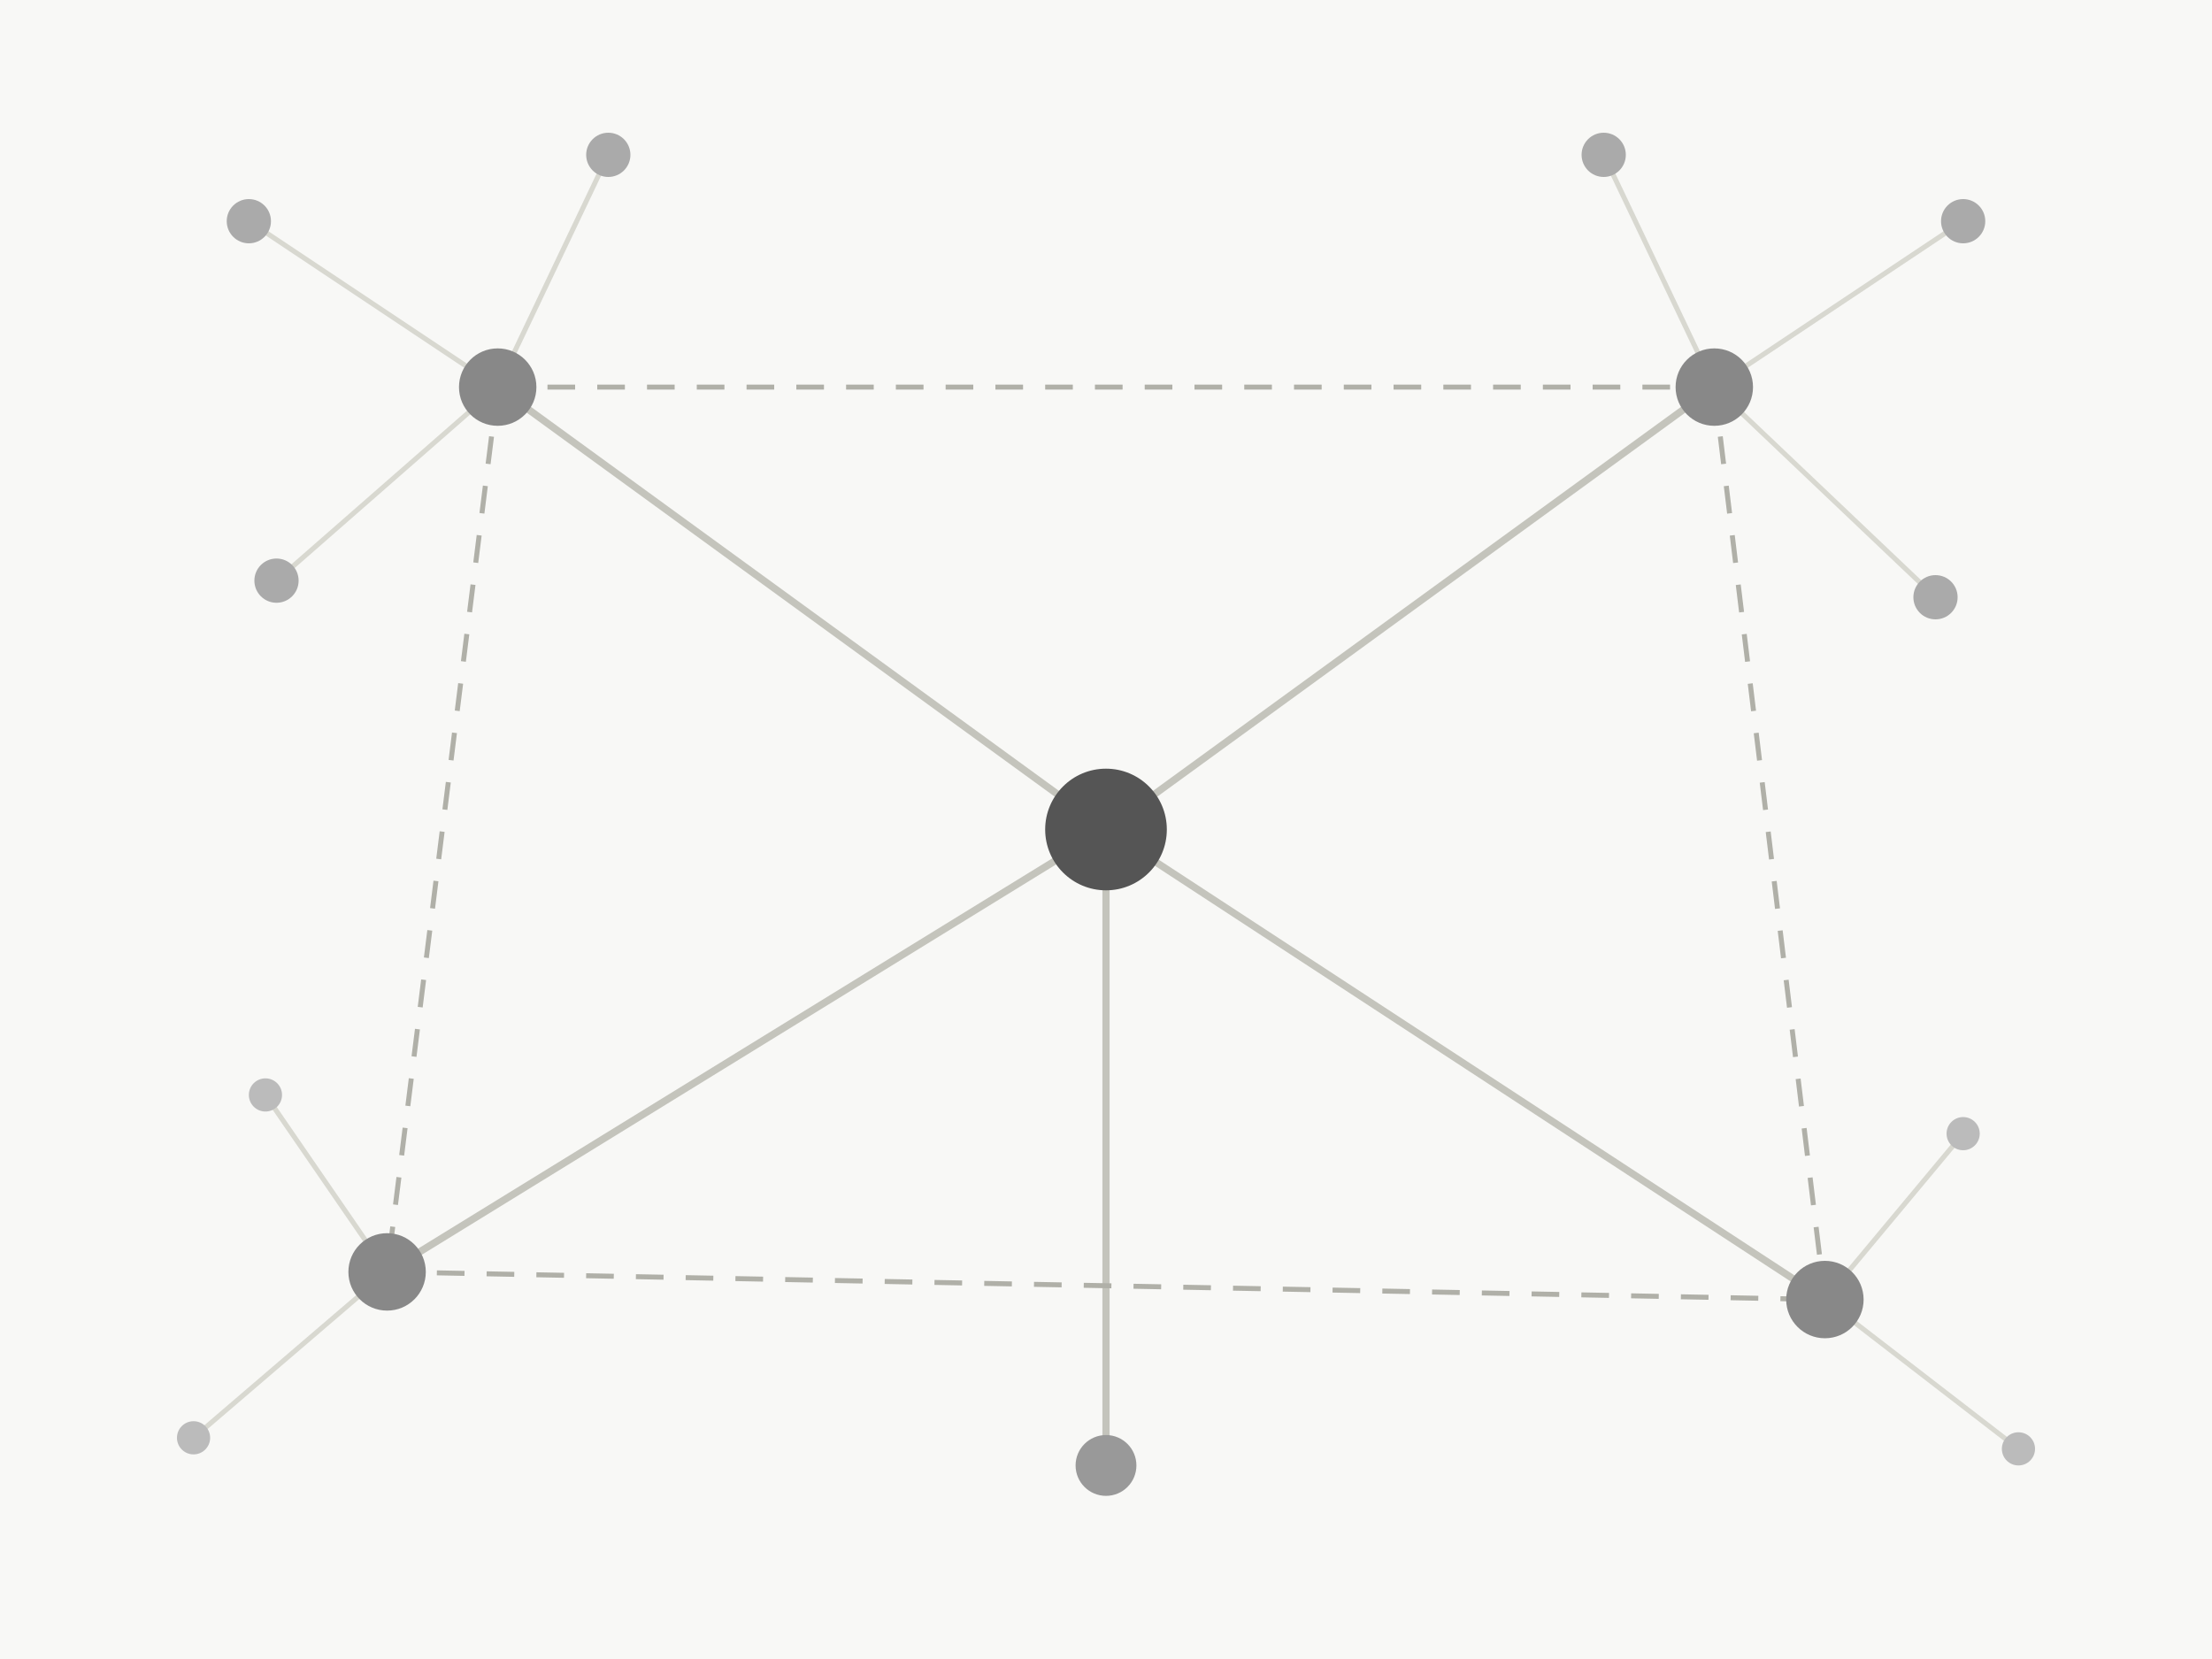
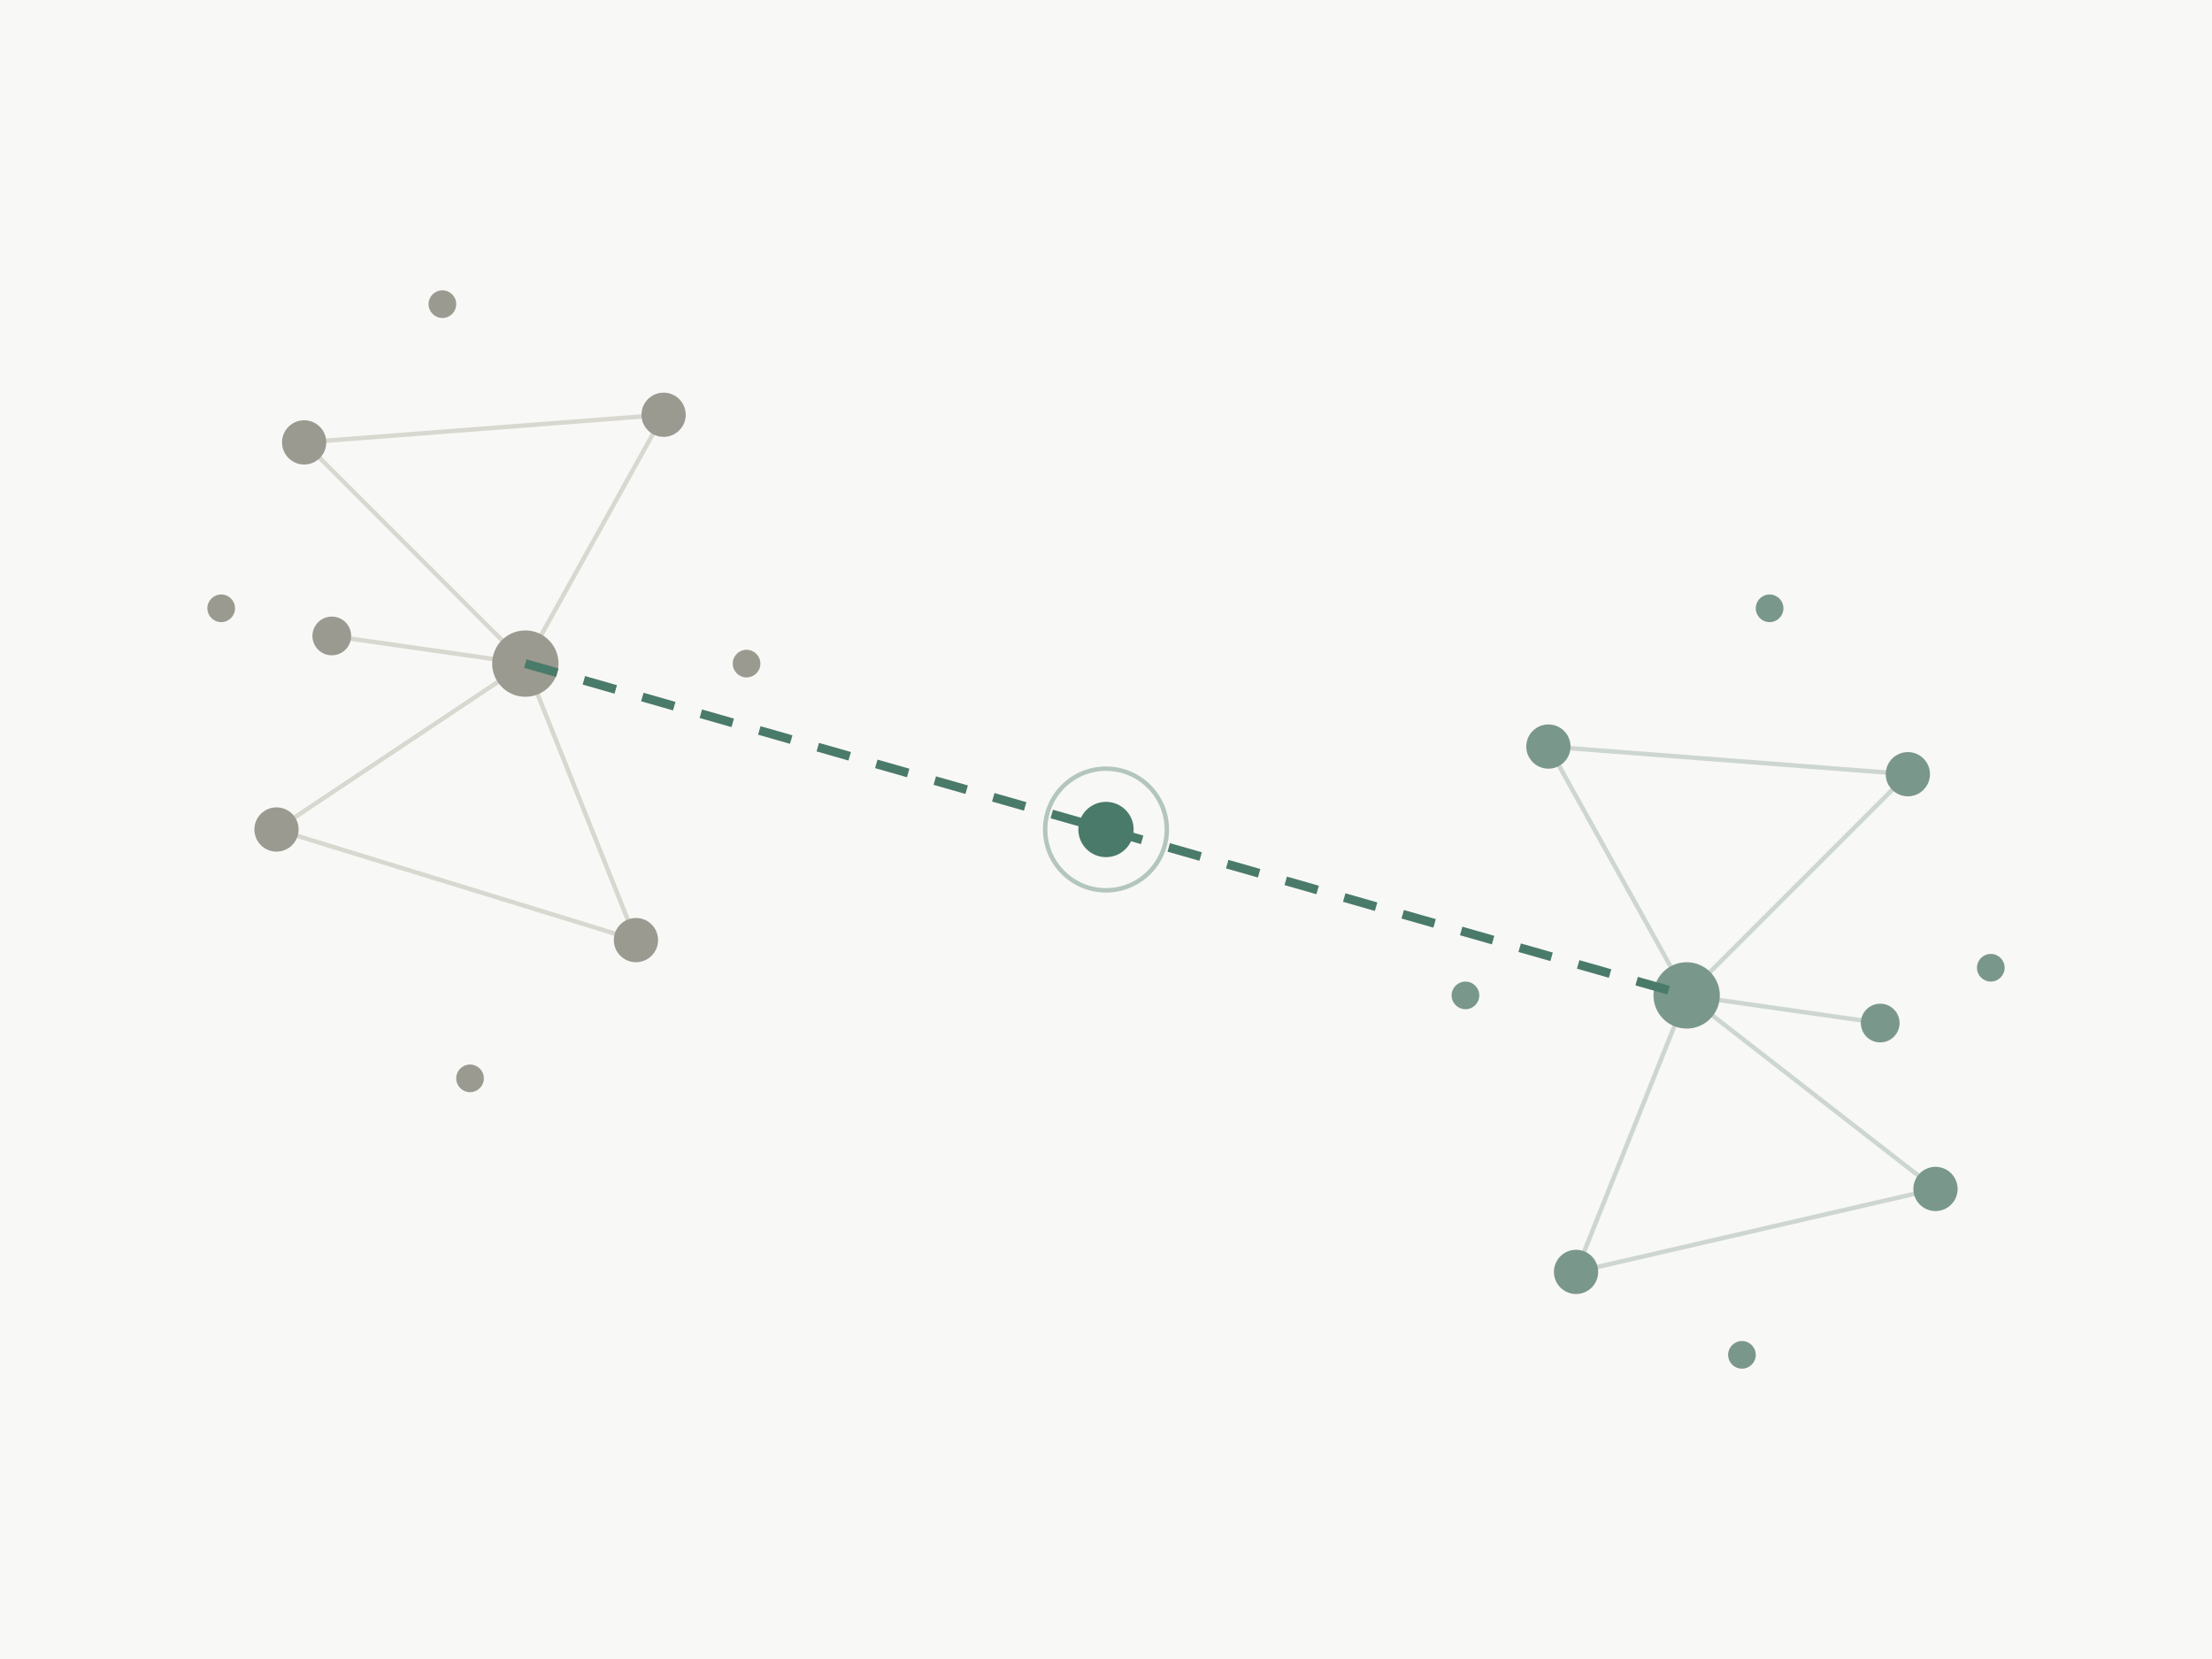
<svg xmlns="http://www.w3.org/2000/svg" viewBox="0 0 400 300" preserveAspectRatio="xMidYMid slice">
  <rect width="400" height="300" fill="#f8f8f6" />
-   <line x1="200" y1="150" x2="90" y2="70" stroke="#c4c4bc" stroke-width="1.3" />
-   <line x1="200" y1="150" x2="310" y2="70" stroke="#c4c4bc" stroke-width="1.3" />
-   <line x1="200" y1="150" x2="70" y2="230" stroke="#c4c4bc" stroke-width="1.3" />
-   <line x1="200" y1="150" x2="330" y2="235" stroke="#c4c4bc" stroke-width="1.3" />
-   <line x1="200" y1="150" x2="200" y2="265" stroke="#c4c4bc" stroke-width="1.3" />
-   <line x1="90" y1="70" x2="45" y2="40" stroke="#d8d8d0" stroke-width="0.9" />
-   <line x1="90" y1="70" x2="110" y2="28" stroke="#d8d8d0" stroke-width="0.9" />
-   <line x1="90" y1="70" x2="50" y2="105" stroke="#d8d8d0" stroke-width="0.9" />
-   <line x1="310" y1="70" x2="355" y2="40" stroke="#d8d8d0" stroke-width="0.9" />
-   <line x1="310" y1="70" x2="290" y2="28" stroke="#d8d8d0" stroke-width="0.9" />
-   <line x1="310" y1="70" x2="350" y2="108" stroke="#d8d8d0" stroke-width="0.9" />
-   <line x1="70" y1="230" x2="35" y2="260" stroke="#d8d8d0" stroke-width="0.9" />
-   <line x1="70" y1="230" x2="48" y2="198" stroke="#d8d8d0" stroke-width="0.9" />
-   <line x1="330" y1="235" x2="365" y2="262" stroke="#d8d8d0" stroke-width="0.9" />
-   <line x1="330" y1="235" x2="355" y2="205" stroke="#d8d8d0" stroke-width="0.9" />
-   <line x1="90" y1="70" x2="70" y2="230" stroke="#b0b0a8" stroke-width="0.9" stroke-dasharray="5 4" />
-   <line x1="310" y1="70" x2="330" y2="235" stroke="#b0b0a8" stroke-width="0.9" stroke-dasharray="5 4" />
-   <line x1="90" y1="70" x2="310" y2="70" stroke="#b0b0a8" stroke-width="0.9" stroke-dasharray="5 4" />
-   <line x1="70" y1="230" x2="330" y2="235" stroke="#b0b0a8" stroke-width="0.9" stroke-dasharray="5 4" />
-   <circle cx="200" cy="150" r="11" fill="#555" />
-   <circle cx="90" cy="70" r="7" fill="#888" />
-   <circle cx="310" cy="70" r="7" fill="#888" />
-   <circle cx="70" cy="230" r="7" fill="#888" />
-   <circle cx="330" cy="235" r="7" fill="#888" />
-   <circle cx="200" cy="265" r="5.5" fill="#999" />
-   <circle cx="45" cy="40" r="4" fill="#aaa" />
-   <circle cx="110" cy="28" r="4" fill="#aaa" />
-   <circle cx="50" cy="105" r="4" fill="#aaa" />
-   <circle cx="355" cy="40" r="4" fill="#aaa" />
-   <circle cx="290" cy="28" r="4" fill="#aaa" />
-   <circle cx="350" cy="108" r="4" fill="#aaa" />
-   <circle cx="35" cy="260" r="3" fill="#bbb" />
-   <circle cx="48" cy="198" r="3" fill="#bbb" />
-   <circle cx="365" cy="262" r="3" fill="#bbb" />
-   <circle cx="355" cy="205" r="3" fill="#bbb" />
+   <g stroke="#d8d8d0" stroke-width="0.8">
+     <line x1="95" y1="120" x2="55" y2="80" />
+     <line x1="95" y1="120" x2="50" y2="150" />
+     <line x1="95" y1="120" x2="120" y2="75" />
+     <line x1="95" y1="120" x2="115" y2="170" />
+     <line x1="95" y1="120" x2="60" y2="115" />
+     <line x1="55" y1="80" x2="120" y2="75" />
+     <line x1="50" y1="150" x2="115" y2="170" />
+   </g>
+   <g fill="#9a9a90">
+     <circle cx="95" cy="120" r="6" />
+     <circle cx="55" cy="80" r="4" />
+     <circle cx="50" cy="150" r="4" />
+     <circle cx="120" cy="75" r="4" />
+     <circle cx="115" cy="170" r="4" />
+     <circle cx="60" cy="115" r="3.5" />
+     <circle cx="40" cy="110" r="2.5" />
+     <circle cx="80" cy="55" r="2.5" />
+     <circle cx="135" cy="120" r="2.5" />
+     <circle cx="85" cy="195" r="2.5" />
+   </g>
+   <g stroke="#cdd6d2" stroke-width="0.8">
+     <line x1="305" y1="180" x2="345" y2="140" />
+     <line x1="305" y1="180" x2="350" y2="215" />
+     <line x1="305" y1="180" x2="280" y2="135" />
+     <line x1="305" y1="180" x2="285" y2="230" />
+     <line x1="305" y1="180" x2="340" y2="185" />
+     <line x1="345" y1="140" x2="280" y2="135" />
+     <line x1="350" y1="215" x2="285" y2="230" />
+   </g>
+   <g fill="#7a978c">
+     <circle cx="305" cy="180" r="6" />
+     <circle cx="345" cy="140" r="4" />
+     <circle cx="350" cy="215" r="4" />
+     <circle cx="280" cy="135" r="4" />
+     <circle cx="285" cy="230" r="4" />
+     <circle cx="340" cy="185" r="3.5" />
+     <circle cx="360" cy="175" r="2.5" />
+     <circle cx="320" cy="110" r="2.5" />
+     <circle cx="265" cy="180" r="2.5" />
+     <circle cx="315" cy="245" r="2.5" />
+   </g>
+   <line x1="95" y1="120" x2="305" y2="180" stroke="#4a7a6a" stroke-width="1.6" stroke-dasharray="6 5" />
+   <circle cx="200" cy="150" r="5" fill="#4a7a6a" />
+   <circle cx="200" cy="150" r="11" fill="none" stroke="#4a7a6a" stroke-width="0.8" opacity="0.4" />
</svg>
